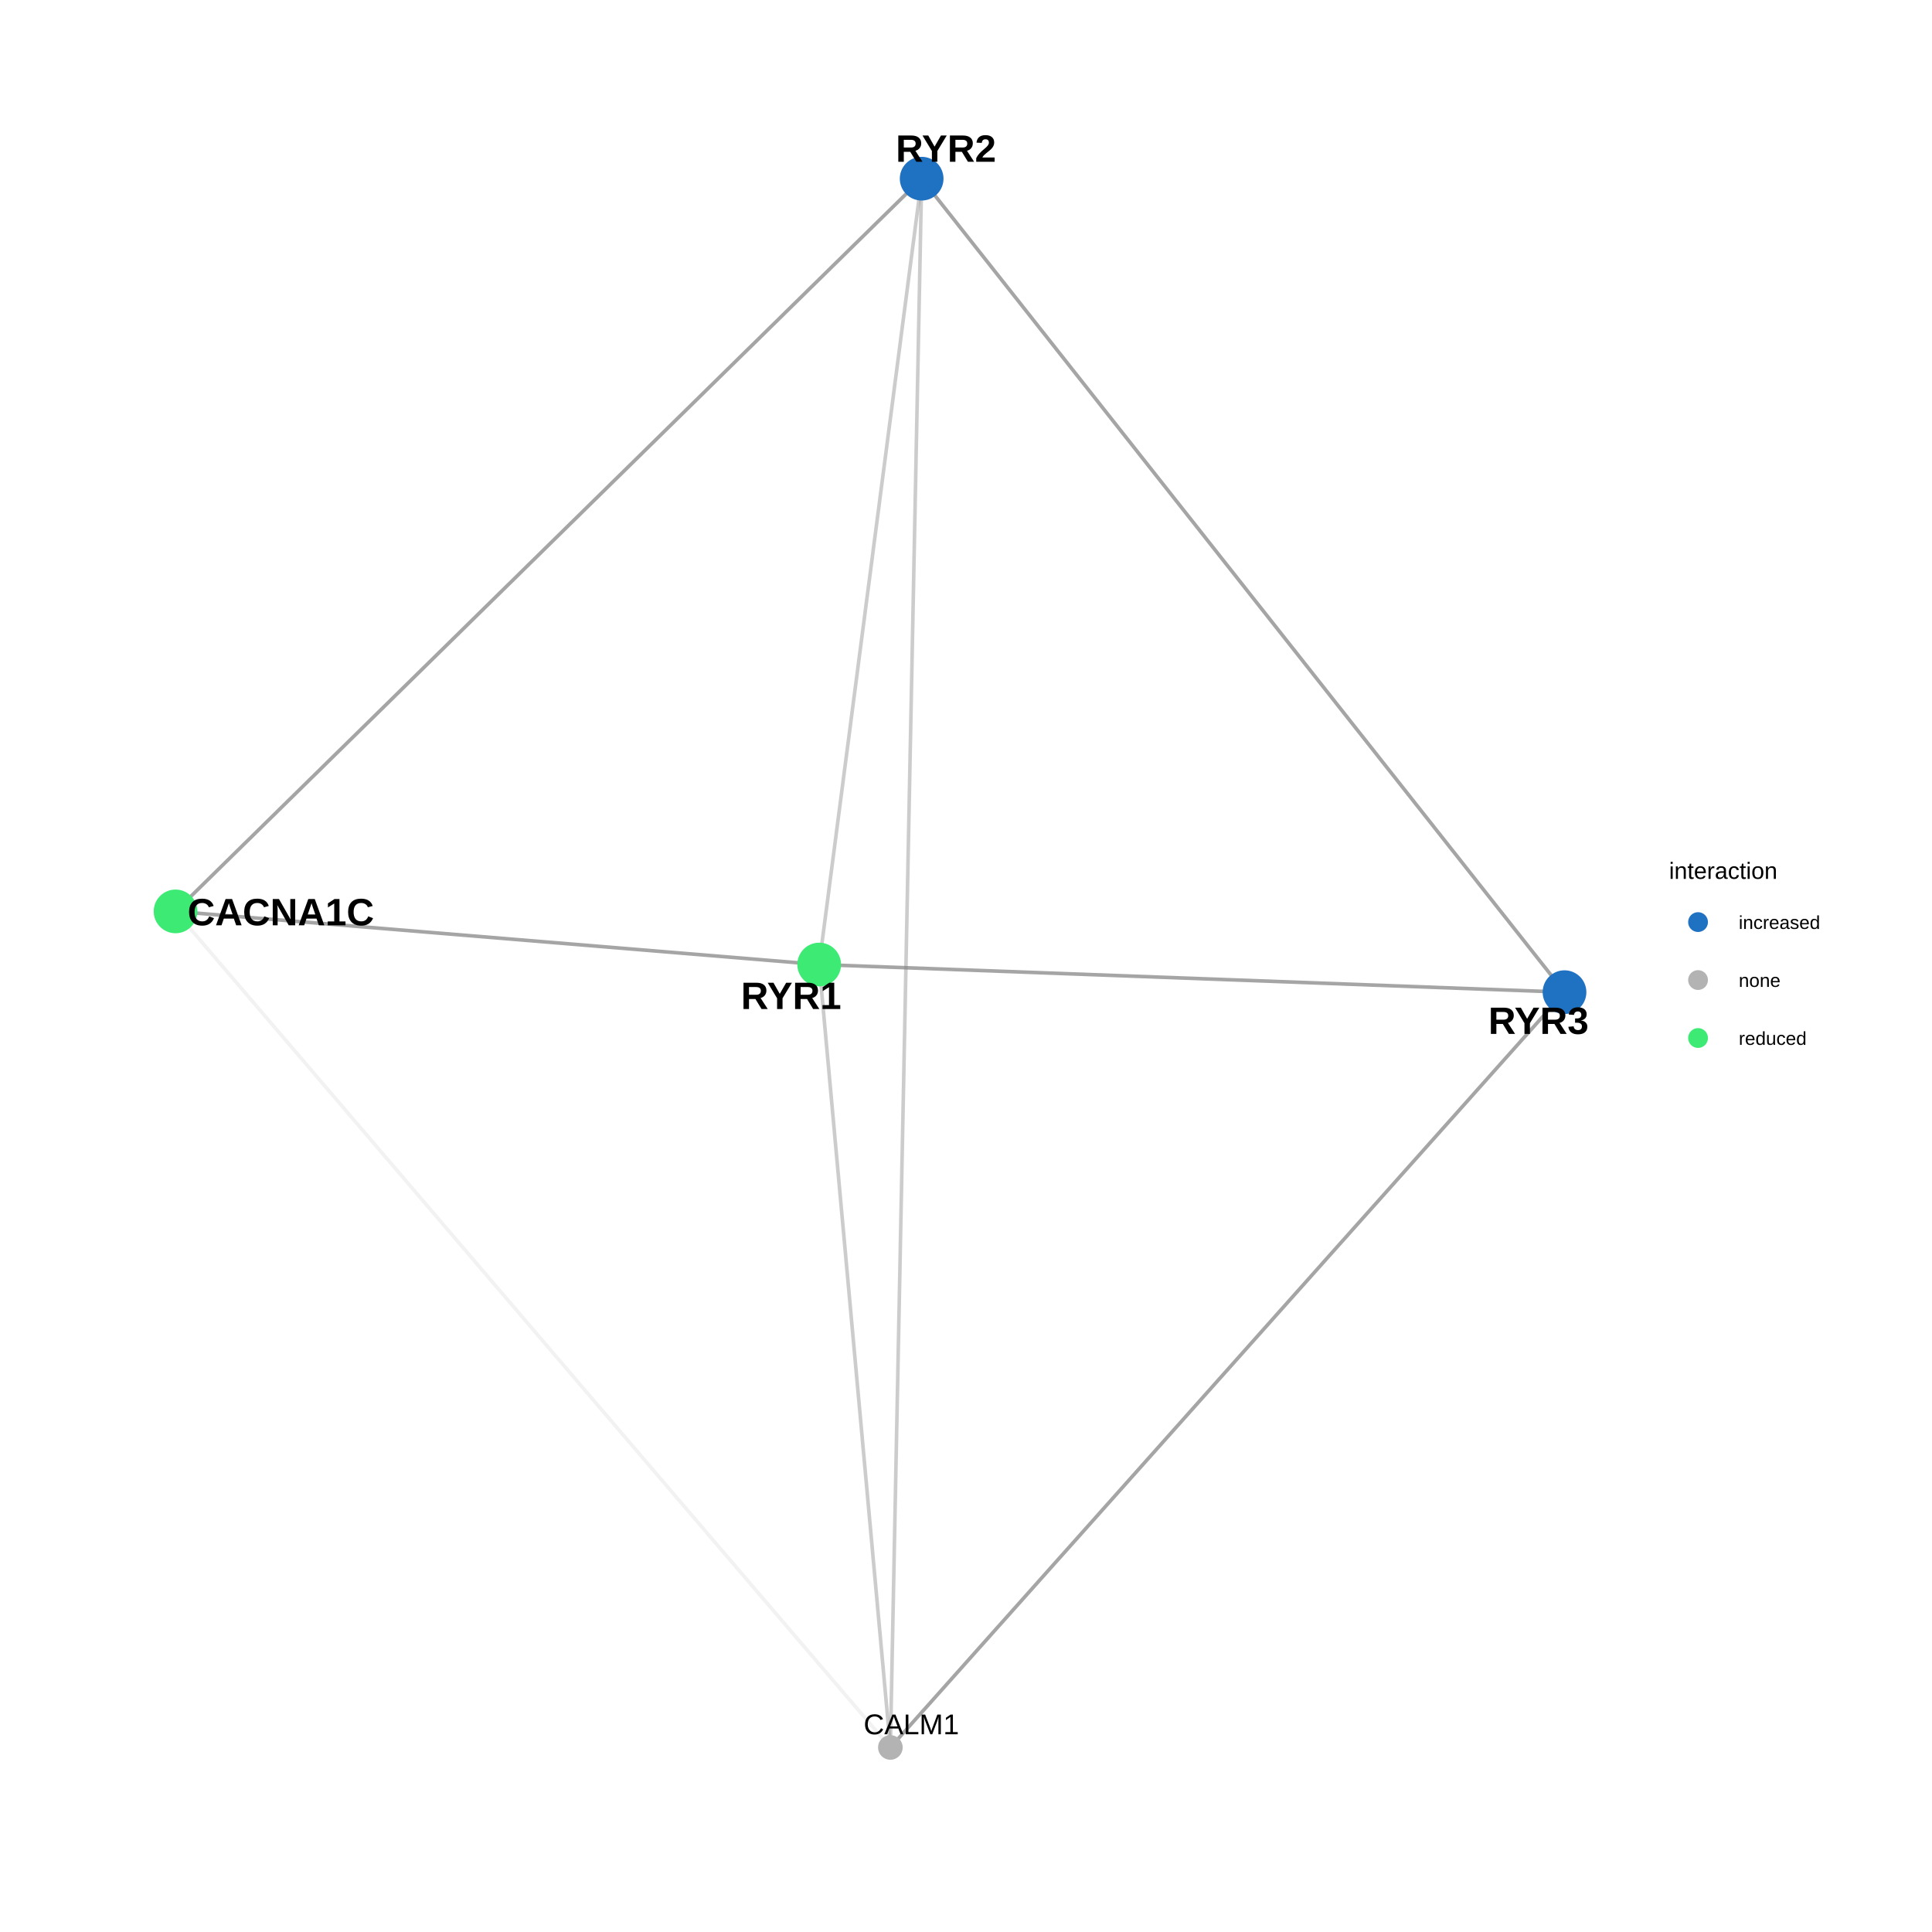
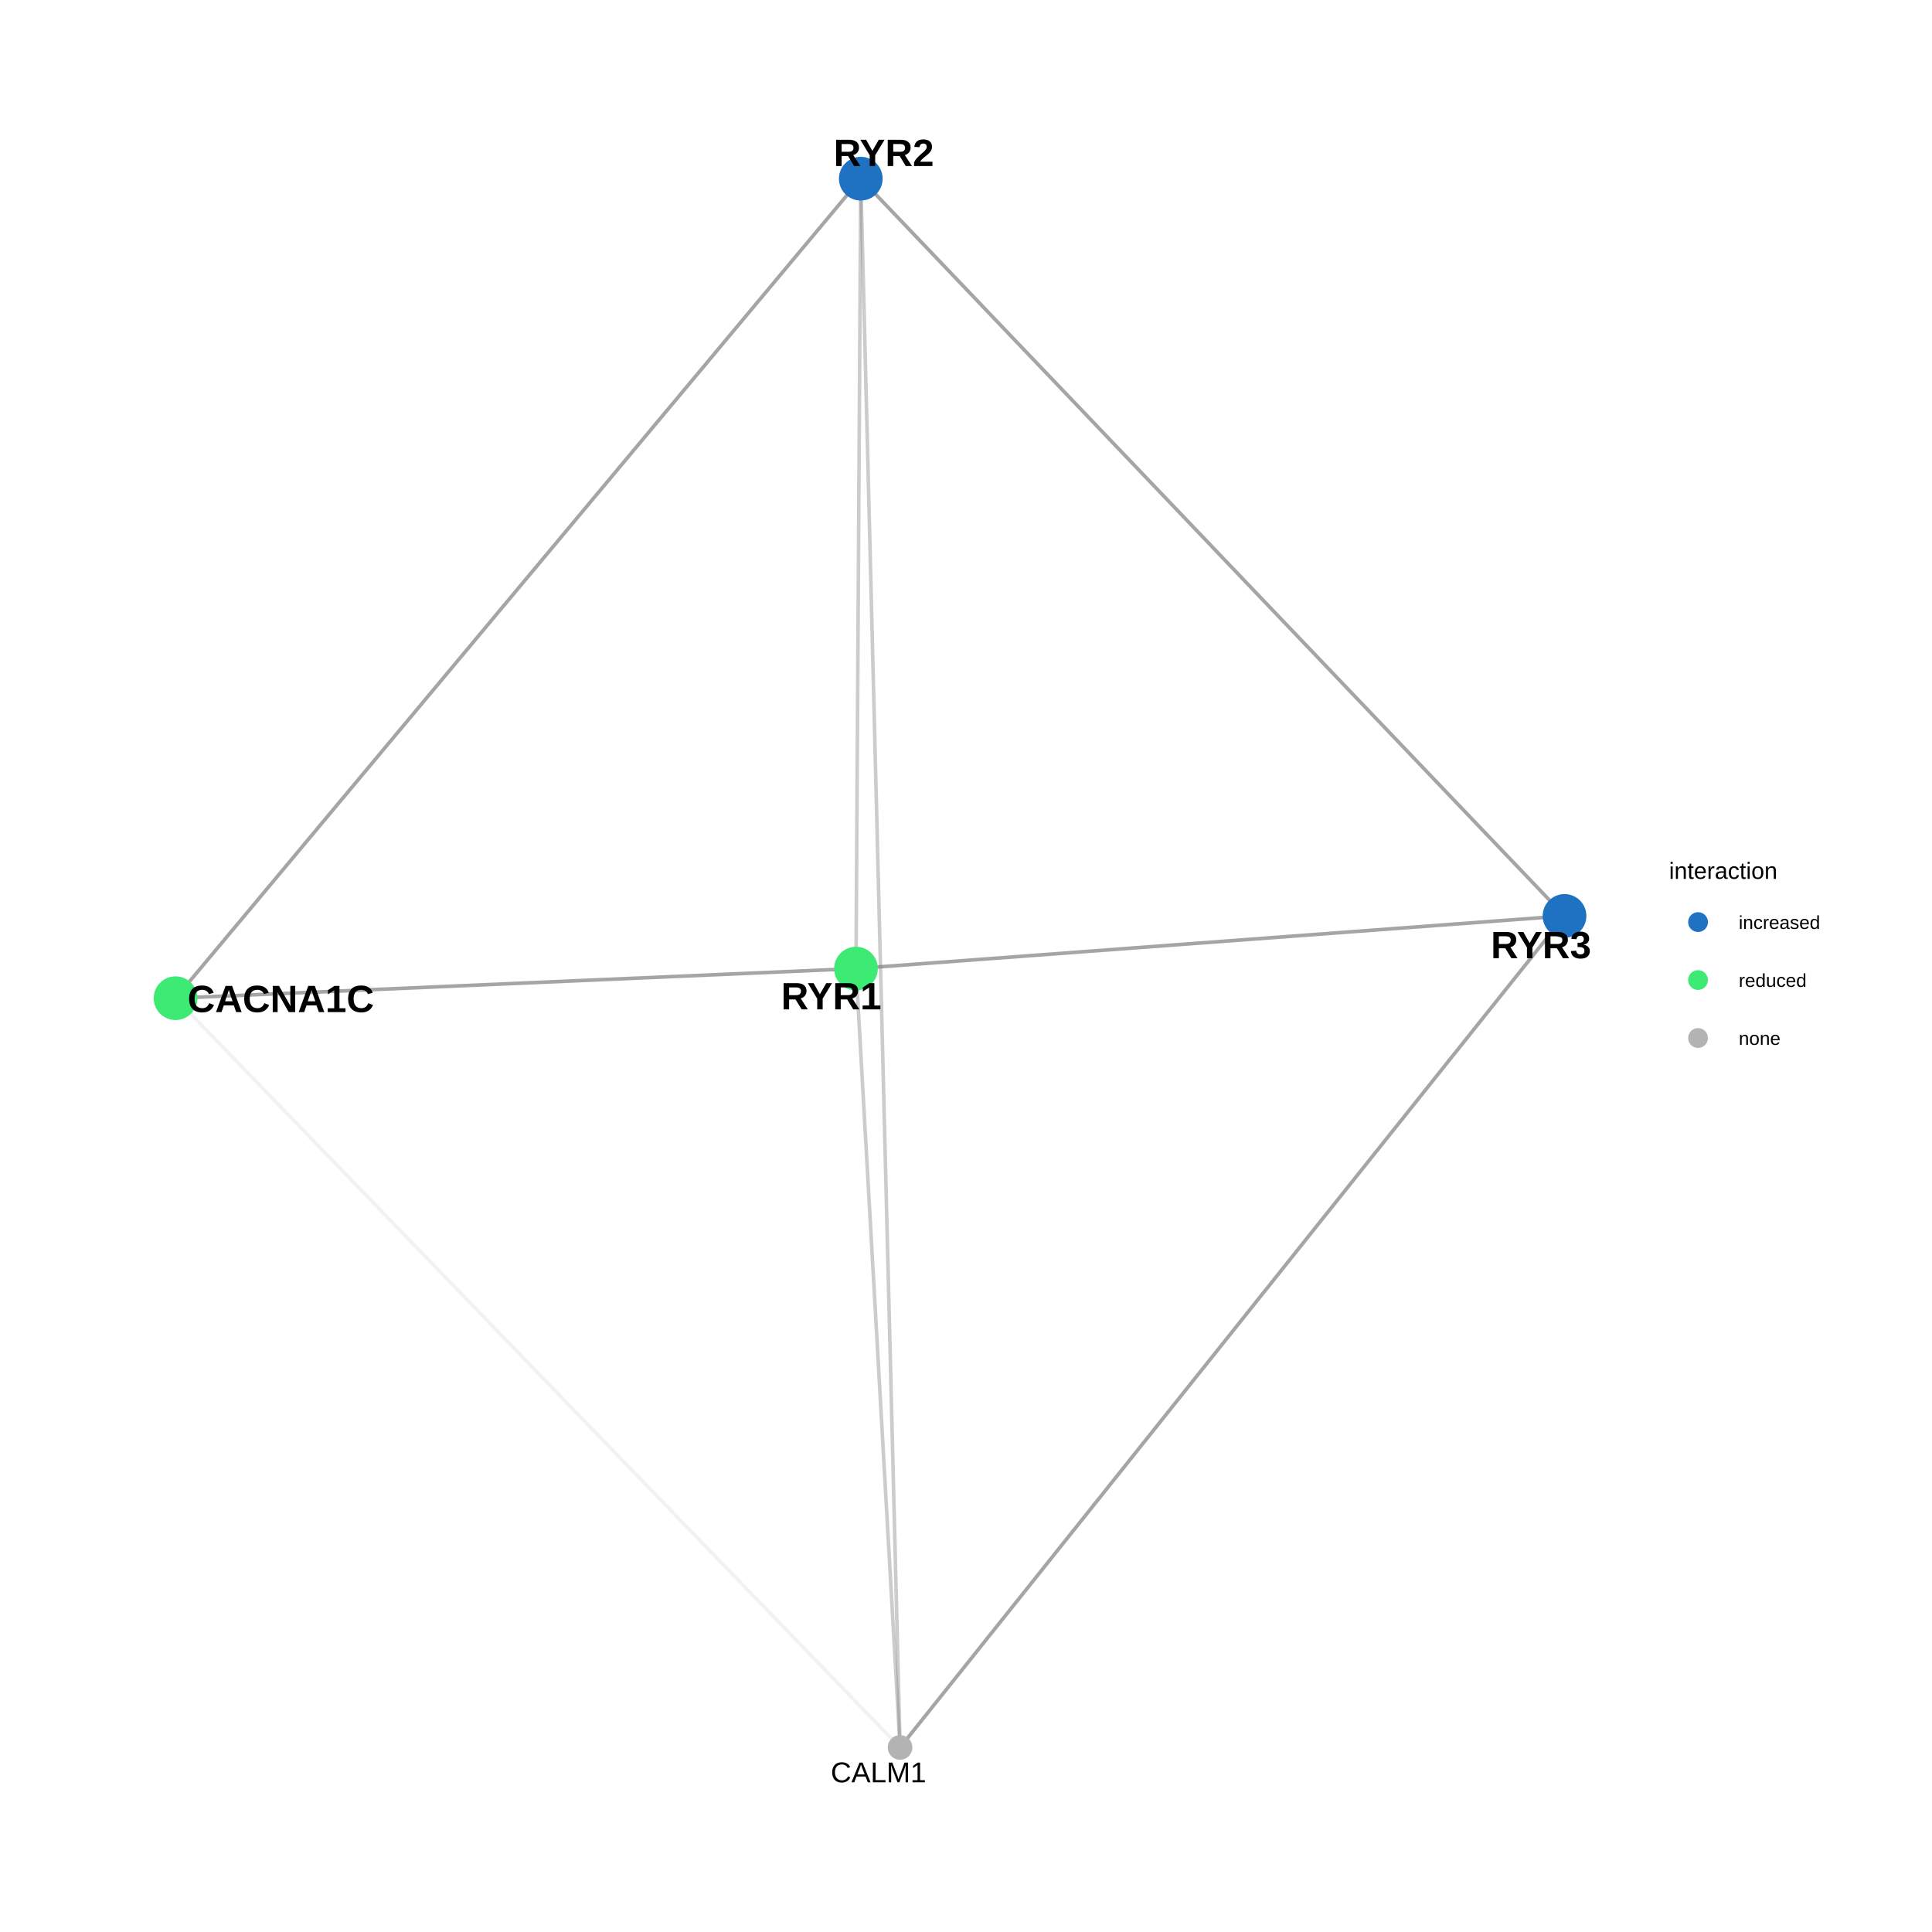
<svg xmlns="http://www.w3.org/2000/svg" viewBox="0 0 576.00 576.00">
  <defs>
    <style type="text/css">
    line, polyline, polygon, path, rect, circle {
      fill: none;
      stroke: #000000;
      stroke-linecap: round;
      stroke-linejoin: round;
      stroke-miterlimit: 10.00;
    }
  </style>
  </defs>
  <rect width="100%" height="100%" style="stroke: none; fill: #FFFFFF;" />
  <rect x="0.00" y="0.00" width="576.00" height="576.00" style="stroke-width: 0.68; stroke: none; fill: #FFFFFF;" />
  <defs>
    <clipPath id="cpMzEuNjN8NDg3LjE1fDU0NC4zN3wyOS44OQ==">
      <rect x="31.63" y="29.89" width="455.52" height="514.48" />
    </clipPath>
  </defs>
-   <polyline points="52.34,271.72 54.49,274.24 56.64,276.76 58.79,279.28 60.95,281.79 63.10,284.31 65.25,286.83 67.41,289.35 69.56,291.86 71.71,294.38 73.86,296.90 76.02,299.42 78.17,301.94 80.32,304.45 82.47,306.97 84.63,309.49 86.78,312.01 88.93,314.52 91.08,317.04 93.24,319.56 95.39,322.08 97.54,324.60 99.69,327.11 101.85,329.63 104.00,332.15 106.15,334.67 108.31,337.18 110.46,339.70 112.61,342.22 114.76,344.74 116.92,347.26 119.07,349.77 121.22,352.29 123.37,354.81 125.53,357.33 127.68,359.84 129.83,362.36 131.98,364.88 134.14,367.40 136.29,369.92 138.44,372.43 140.60,374.95 142.75,377.47 144.90,379.99 147.05,382.51 149.21,385.02 151.36,387.54 153.51,390.06 155.66,392.58 157.82,395.09 159.97,397.61 162.12,400.13 164.27,402.65 166.43,405.17 168.58,407.68 170.73,410.20 172.88,412.72 175.04,415.24 177.19,417.75 179.34,420.27 181.50,422.79 183.65,425.31 185.80,427.83 187.95,430.34 190.11,432.86 192.26,435.38 194.41,437.90 196.56,440.41 198.72,442.93 200.87,445.45 203.02,447.97 205.17,450.49 207.33,453.00 209.48,455.52 211.63,458.04 213.79,460.56 215.94,463.07 218.09,465.59 220.24,468.11 222.40,470.63 224.55,473.15 226.70,475.66 228.85,478.18 231.01,480.70 233.16,483.22 235.31,485.73 237.46,488.25 239.62,490.77 241.77,493.29 243.92,495.81 246.07,498.32 248.23,500.84 250.38,503.36 252.53,505.88 254.69,508.39 256.84,510.91 258.99,513.43 261.14,515.95 263.30,518.47 265.45,520.98 " style="stroke-width: 1.07; stroke: #7F7F7F; stroke-opacity: 0.10; stroke-linecap: butt;" clip-path="url(#cpMzEuNjN8NDg3LjE1fDU0NC4zN3wyOS44OQ==)" />
-   <polyline points="52.34,271.72 54.28,271.88 56.21,272.04 58.15,272.20 60.09,272.36 62.03,272.52 63.97,272.68 65.90,272.84 67.84,273.00 69.78,273.16 71.72,273.32 73.66,273.48 75.60,273.64 77.53,273.80 79.47,273.96 81.41,274.12 83.35,274.28 85.29,274.44 87.23,274.60 89.16,274.76 91.10,274.92 93.04,275.08 94.98,275.24 96.92,275.40 98.86,275.56 100.79,275.72 102.73,275.88 104.67,276.04 106.61,276.20 108.55,276.36 110.49,276.52 112.42,276.68 114.36,276.84 116.30,277.00 118.24,277.16 120.18,277.32 122.12,277.48 124.05,277.64 125.99,277.80 127.93,277.96 129.87,278.12 131.81,278.28 133.75,278.44 135.68,278.60 137.62,278.76 139.56,278.92 141.50,279.08 143.44,279.24 145.38,279.40 147.31,279.56 149.25,279.72 151.19,279.88 153.13,280.04 155.07,280.20 157.01,280.36 158.94,280.52 160.88,280.68 162.82,280.84 164.76,281.00 166.70,281.16 168.64,281.32 170.57,281.48 172.51,281.64 174.45,281.80 176.39,281.96 178.33,282.12 180.26,282.28 182.20,282.44 184.14,282.60 186.08,282.76 188.02,282.92 189.96,283.08 191.89,283.24 193.83,283.40 195.77,283.56 197.71,283.72 199.65,283.88 201.59,284.04 203.52,284.20 205.46,284.36 207.40,284.52 209.34,284.68 211.28,284.84 213.22,285.00 215.15,285.16 217.09,285.32 219.03,285.48 220.97,285.64 222.91,285.80 224.85,285.96 226.78,286.12 228.72,286.28 230.66,286.44 232.60,286.60 234.54,286.76 236.48,286.92 238.41,287.08 240.35,287.24 242.29,287.40 244.23,287.56 " style="stroke-width: 1.07; stroke: #7F7F7F; stroke-opacity: 0.70; stroke-linecap: butt;" clip-path="url(#cpMzEuNjN8NDg3LjE1fDU0NC4zN3wyOS44OQ==)" />
-   <polyline points="52.34,271.72 54.58,269.52 56.83,267.31 59.08,265.10 61.32,262.90 63.57,260.69 65.82,258.48 68.06,256.28 70.31,254.07 72.56,251.86 74.81,249.66 77.05,247.45 79.30,245.24 81.55,243.04 83.79,240.83 86.04,238.62 88.29,236.42 90.53,234.21 92.78,232.00 95.03,229.80 97.27,227.59 99.52,225.38 101.77,223.18 104.01,220.97 106.26,218.77 108.51,216.56 110.76,214.35 113.00,212.15 115.25,209.94 117.50,207.73 119.74,205.53 121.99,203.32 124.24,201.11 126.48,198.91 128.73,196.70 130.98,194.49 133.22,192.29 135.47,190.08 137.72,187.87 139.96,185.67 142.21,183.46 144.46,181.25 146.70,179.05 148.95,176.84 151.20,174.63 153.45,172.43 155.69,170.22 157.94,168.01 160.19,165.81 162.43,163.60 164.68,161.39 166.93,159.19 169.17,156.98 171.42,154.78 173.67,152.57 175.91,150.36 178.16,148.16 180.41,145.95 182.65,143.74 184.90,141.54 187.15,139.33 189.40,137.12 191.64,134.92 193.89,132.71 196.14,130.50 198.38,128.30 200.63,126.09 202.88,123.88 205.12,121.68 207.37,119.47 209.62,117.26 211.86,115.06 214.11,112.85 216.36,110.64 218.60,108.44 220.85,106.23 223.10,104.02 225.35,101.82 227.59,99.61 229.84,97.40 232.09,95.20 234.33,92.99 236.58,90.78 238.83,88.58 241.07,86.37 243.32,84.17 245.57,81.96 247.81,79.75 250.06,77.55 252.31,75.34 254.55,73.13 256.80,70.93 259.05,68.72 261.29,66.51 263.54,64.31 265.79,62.10 268.04,59.89 270.28,57.69 272.53,55.48 274.78,53.27 " style="stroke-width: 1.07; stroke: #7F7F7F; stroke-opacity: 0.70; stroke-linecap: butt;" clip-path="url(#cpMzEuNjN8NDg3LjE1fDU0NC4zN3wyOS44OQ==)" />
-   <polyline points="265.45,520.98 265.23,518.63 265.02,516.27 264.81,513.91 264.59,511.55 264.38,509.19 264.16,506.84 263.95,504.48 263.73,502.12 263.52,499.76 263.31,497.40 263.09,495.05 262.88,492.69 262.66,490.33 262.45,487.97 262.23,485.62 262.02,483.26 261.80,480.90 261.59,478.54 261.38,476.18 261.16,473.83 260.95,471.47 260.73,469.11 260.52,466.75 260.30,464.40 260.09,462.04 259.88,459.68 259.66,457.32 259.45,454.96 259.23,452.61 259.02,450.25 258.80,447.89 258.59,445.53 258.38,443.17 258.16,440.82 257.95,438.46 257.73,436.10 257.52,433.74 257.30,431.39 257.09,429.03 256.88,426.67 256.66,424.31 256.45,421.95 256.23,419.60 256.02,417.24 255.80,414.88 255.59,412.52 255.37,410.16 255.16,407.81 254.95,405.45 254.73,403.09 254.52,400.73 254.30,398.38 254.09,396.02 253.87,393.66 253.66,391.30 253.45,388.94 253.23,386.59 253.02,384.23 252.80,381.87 252.59,379.51 252.37,377.16 252.16,374.80 251.95,372.44 251.73,370.08 251.52,367.72 251.30,365.37 251.09,363.01 250.87,360.65 250.66,358.29 250.44,355.93 250.23,353.58 250.02,351.22 249.80,348.86 249.59,346.50 249.37,344.15 249.16,341.79 248.94,339.43 248.73,337.07 248.52,334.71 248.30,332.36 248.09,330.00 247.87,327.64 247.66,325.28 247.44,322.92 247.23,320.57 247.02,318.21 246.80,315.85 246.59,313.49 246.37,311.14 246.16,308.78 245.94,306.42 245.73,304.06 245.52,301.70 245.30,299.35 245.09,296.99 244.87,294.63 244.66,292.27 244.44,289.92 244.23,287.56 " style="stroke-width: 1.07; stroke: #7F7F7F; stroke-opacity: 0.40; stroke-linecap: butt;" clip-path="url(#cpMzEuNjN8NDg3LjE1fDU0NC4zN3wyOS44OQ==)" />
-   <polyline points="265.45,520.98 265.54,516.26 265.64,511.53 265.73,506.81 265.83,502.09 265.92,497.36 266.01,492.64 266.11,487.91 266.20,483.19 266.30,478.46 266.39,473.74 266.49,469.02 266.58,464.29 266.67,459.57 266.77,454.84 266.86,450.12 266.96,445.39 267.05,440.67 267.14,435.94 267.24,431.22 267.33,426.50 267.43,421.77 267.52,417.05 267.62,412.32 267.71,407.60 267.80,402.87 267.90,398.15 267.99,393.43 268.09,388.70 268.18,383.98 268.28,379.25 268.37,374.53 268.46,369.80 268.56,365.08 268.65,360.36 268.75,355.63 268.84,350.91 268.93,346.18 269.03,341.46 269.12,336.73 269.22,332.01 269.31,327.29 269.41,322.56 269.50,317.84 269.59,313.11 269.69,308.39 269.78,303.66 269.88,298.94 269.97,294.21 270.07,289.49 270.16,284.77 270.25,280.04 270.35,275.32 270.44,270.59 270.54,265.87 270.63,261.14 270.72,256.42 270.82,251.70 270.91,246.97 271.01,242.25 271.10,237.52 271.20,232.80 271.29,228.07 271.38,223.35 271.48,218.63 271.57,213.90 271.67,209.18 271.76,204.45 271.86,199.73 271.95,195.00 272.04,190.28 272.14,185.55 272.23,180.83 272.33,176.11 272.42,171.38 272.51,166.66 272.61,161.93 272.70,157.21 272.80,152.48 272.89,147.76 272.99,143.04 273.08,138.31 273.17,133.59 273.27,128.86 273.36,124.14 273.46,119.41 273.55,114.69 273.65,109.97 273.74,105.24 273.83,100.52 273.93,95.79 274.02,91.07 274.12,86.34 274.21,81.62 274.31,76.90 274.40,72.17 274.49,67.45 274.59,62.72 274.68,58.00 274.78,53.27 " style="stroke-width: 1.07; stroke: #7F7F7F; stroke-opacity: 0.40; stroke-linecap: butt;" clip-path="url(#cpMzEuNjN8NDg3LjE1fDU0NC4zN3wyOS44OQ==)" />
-   <polyline points="265.45,520.98 267.48,518.71 269.51,516.43 271.54,514.16 273.57,511.88 275.60,509.61 277.63,507.34 279.66,505.06 281.69,502.79 283.72,500.51 285.75,498.24 287.78,495.96 289.81,493.69 291.84,491.41 293.87,489.14 295.90,486.86 297.93,484.59 299.96,482.32 301.99,480.04 304.02,477.77 306.05,475.49 308.08,473.22 310.11,470.94 312.14,468.67 314.17,466.39 316.20,464.12 318.24,461.84 320.27,459.57 322.30,457.30 324.33,455.02 326.36,452.75 328.39,450.47 330.42,448.20 332.45,445.92 334.48,443.65 336.51,441.37 338.54,439.10 340.57,436.82 342.60,434.55 344.63,432.28 346.66,430.00 348.69,427.73 350.72,425.45 352.75,423.18 354.78,420.90 356.81,418.63 358.84,416.35 360.87,414.08 362.90,411.80 364.93,409.53 366.96,407.26 368.99,404.98 371.02,402.71 373.05,400.43 375.08,398.16 377.11,395.88 379.14,393.61 381.17,391.33 383.20,389.06 385.23,386.78 387.26,384.51 389.29,382.24 391.32,379.96 393.35,377.69 395.38,375.41 397.41,373.14 399.44,370.86 401.48,368.59 403.51,366.31 405.54,364.04 407.57,361.76 409.60,359.49 411.63,357.22 413.66,354.94 415.69,352.67 417.72,350.39 419.75,348.12 421.78,345.84 423.81,343.57 425.84,341.29 427.87,339.02 429.90,336.74 431.93,334.47 433.96,332.20 435.99,329.92 438.02,327.65 440.05,325.37 442.08,323.10 444.11,320.82 446.14,318.55 448.17,316.27 450.20,314.00 452.23,311.72 454.26,309.45 456.29,307.18 458.32,304.90 460.35,302.63 462.38,300.35 464.41,298.08 466.44,295.80 " style="stroke-width: 1.07; stroke: #7F7F7F; stroke-opacity: 0.70; stroke-linecap: butt;" clip-path="url(#cpMzEuNjN8NDg3LjE1fDU0NC4zN3wyOS44OQ==)" />
-   <polyline points="244.23,287.56 244.54,285.19 244.85,282.82 245.15,280.46 245.46,278.09 245.77,275.72 246.08,273.36 246.39,270.99 246.70,268.63 247.01,266.26 247.31,263.89 247.62,261.53 247.93,259.16 248.24,256.79 248.55,254.43 248.86,252.06 249.17,249.69 249.47,247.33 249.78,244.96 250.09,242.59 250.40,240.23 250.71,237.86 251.02,235.49 251.33,233.13 251.63,230.76 251.94,228.39 252.25,226.03 252.56,223.66 252.87,221.30 253.18,218.93 253.49,216.56 253.79,214.20 254.10,211.83 254.41,209.46 254.72,207.10 255.03,204.73 255.34,202.36 255.65,200.00 255.95,197.63 256.26,195.26 256.57,192.90 256.88,190.53 257.19,188.16 257.50,185.80 257.81,183.43 258.11,181.06 258.42,178.70 258.73,176.33 259.04,173.97 259.35,171.60 259.66,169.23 259.97,166.87 260.27,164.50 260.58,162.13 260.89,159.77 261.20,157.40 261.51,155.03 261.82,152.67 262.13,150.30 262.43,147.93 262.74,145.57 263.05,143.20 263.36,140.83 263.67,138.47 263.98,136.10 264.29,133.73 264.59,131.37 264.90,129.00 265.21,126.64 265.52,124.27 265.83,121.90 266.14,119.54 266.45,117.17 266.75,114.80 267.06,112.44 267.37,110.07 267.68,107.70 267.99,105.34 268.30,102.97 268.60,100.60 268.91,98.24 269.22,95.87 269.53,93.50 269.84,91.14 270.15,88.77 270.46,86.40 270.76,84.04 271.07,81.67 271.38,79.30 271.69,76.94 272.00,74.57 272.31,72.21 272.62,69.84 272.92,67.47 273.23,65.11 273.54,62.74 273.85,60.37 274.16,58.01 274.47,55.64 274.78,53.27 " style="stroke-width: 1.07; stroke: #7F7F7F; stroke-opacity: 0.40; stroke-linecap: butt;" clip-path="url(#cpMzEuNjN8NDg3LjE1fDU0NC4zN3wyOS44OQ==)" />
-   <polyline points="244.23,287.56 246.47,287.64 248.72,287.72 250.96,287.81 253.21,287.89 255.45,287.97 257.70,288.06 259.94,288.14 262.19,288.22 264.43,288.31 266.67,288.39 268.92,288.47 271.16,288.56 273.41,288.64 275.65,288.72 277.90,288.81 280.14,288.89 282.39,288.97 284.63,289.06 286.88,289.14 289.12,289.22 291.37,289.31 293.61,289.39 295.85,289.47 298.10,289.56 300.34,289.64 302.59,289.72 304.83,289.81 307.08,289.89 309.32,289.97 311.57,290.06 313.81,290.14 316.06,290.22 318.30,290.31 320.54,290.39 322.79,290.47 325.03,290.56 327.28,290.64 329.52,290.72 331.77,290.81 334.01,290.89 336.26,290.97 338.50,291.06 340.75,291.14 342.99,291.22 345.24,291.31 347.48,291.39 349.72,291.47 351.97,291.56 354.21,291.64 356.46,291.72 358.70,291.81 360.95,291.89 363.19,291.97 365.44,292.06 367.68,292.14 369.93,292.22 372.17,292.30 374.42,292.39 376.66,292.47 378.90,292.55 381.15,292.64 383.39,292.72 385.64,292.80 387.88,292.89 390.13,292.97 392.37,293.05 394.62,293.14 396.86,293.22 399.11,293.30 401.35,293.39 403.59,293.47 405.84,293.55 408.08,293.64 410.33,293.72 412.57,293.80 414.82,293.89 417.06,293.97 419.31,294.05 421.55,294.14 423.80,294.22 426.04,294.30 428.29,294.39 430.53,294.47 432.77,294.55 435.02,294.64 437.26,294.72 439.51,294.80 441.75,294.89 444.00,294.97 446.24,295.05 448.49,295.14 450.73,295.22 452.98,295.30 455.22,295.39 457.46,295.47 459.71,295.55 461.95,295.64 464.20,295.72 466.44,295.80 " style="stroke-width: 1.07; stroke: #7F7F7F; stroke-opacity: 0.70; stroke-linecap: butt;" clip-path="url(#cpMzEuNjN8NDg3LjE1fDU0NC4zN3wyOS44OQ==)" />
-   <polyline points="274.78,53.27 276.71,55.72 278.65,58.17 280.58,60.62 282.52,63.07 284.46,65.52 286.39,67.97 288.33,70.42 290.26,72.87 292.20,75.32 294.14,77.77 296.07,80.22 298.01,82.67 299.94,85.12 301.88,87.57 303.82,90.02 305.75,92.47 307.69,94.92 309.62,97.37 311.56,99.82 313.50,102.27 315.43,104.72 317.37,107.17 319.30,109.62 321.24,112.07 323.18,114.52 325.11,116.97 327.05,119.42 328.98,121.87 330.92,124.32 332.86,126.77 334.79,129.22 336.73,131.67 338.67,134.12 340.60,136.57 342.54,139.02 344.47,141.47 346.41,143.92 348.35,146.37 350.28,148.82 352.22,151.27 354.15,153.71 356.09,156.16 358.03,158.61 359.96,161.06 361.90,163.51 363.83,165.96 365.77,168.41 367.71,170.86 369.64,173.31 371.58,175.76 373.51,178.21 375.45,180.66 377.39,183.11 379.32,185.56 381.26,188.01 383.19,190.46 385.13,192.91 387.07,195.36 389.00,197.81 390.94,200.26 392.87,202.71 394.81,205.16 396.75,207.61 398.68,210.06 400.62,212.51 402.55,214.96 404.49,217.41 406.43,219.86 408.36,222.31 410.30,224.76 412.23,227.21 414.17,229.66 416.11,232.11 418.04,234.56 419.98,237.01 421.91,239.46 423.85,241.91 425.79,244.36 427.72,246.81 429.66,249.26 431.59,251.71 433.53,254.16 435.47,256.61 437.40,259.06 439.34,261.51 441.27,263.96 443.21,266.41 445.15,268.86 447.08,271.31 449.02,273.75 450.95,276.20 452.89,278.65 454.83,281.10 456.76,283.55 458.70,286.00 460.64,288.45 462.57,290.90 464.51,293.35 466.44,295.80 " style="stroke-width: 1.07; stroke: #7F7F7F; stroke-opacity: 0.70; stroke-linecap: butt;" clip-path="url(#cpMzEuNjN8NDg3LjE1fDU0NC4zN3wyOS44OQ==)" />
-   <circle cx="52.34" cy="271.72" r="4.62pt" style="stroke-width: 0.71; stroke: #3DEB74; fill: #3DEB74;" clip-path="url(#cpMzEuNjN8NDg3LjE1fDU0NC4zN3wyOS44OQ==)" />
-   <circle cx="265.45" cy="520.98" r="2.49pt" style="stroke-width: 0.71; stroke: #B3B3B3; fill: #B3B3B3;" clip-path="url(#cpMzEuNjN8NDg3LjE1fDU0NC4zN3wyOS44OQ==)" />
-   <circle cx="244.23" cy="287.56" r="4.62pt" style="stroke-width: 0.71; stroke: #3DEB74; fill: #3DEB74;" clip-path="url(#cpMzEuNjN8NDg3LjE1fDU0NC4zN3wyOS44OQ==)" />
-   <circle cx="274.78" cy="53.27" r="4.62pt" style="stroke-width: 0.71; stroke: #1F71C2; fill: #1F71C2;" clip-path="url(#cpMzEuNjN8NDg3LjE1fDU0NC4zN3wyOS44OQ==)" />
-   <circle cx="466.44" cy="295.80" r="4.62pt" style="stroke-width: 0.71; stroke: #1F71C2; fill: #1F71C2;" clip-path="url(#cpMzEuNjN8NDg3LjE1fDU0NC4zN3wyOS44OQ==)" />
+   <polyline points="52.34,297.60 54.52,299.85 56.70,302.11 58.88,304.37 61.06,306.62 63.25,308.88 65.43,311.14 67.61,313.39 69.79,315.65 71.97,317.90 74.15,320.16 76.34,322.42 78.52,324.67 80.70,326.93 82.88,329.19 85.06,331.44 87.25,333.70 89.43,335.96 91.61,338.21 93.79,340.47 95.97,342.73 98.15,344.98 100.34,347.24 102.52,349.49 104.70,351.75 106.88,354.01 109.06,356.26 111.25,358.52 113.43,360.78 115.61,363.03 117.79,365.29 119.97,367.55 122.15,369.80 124.34,372.06 126.52,374.32 128.70,376.57 130.88,378.83 133.06,381.08 135.25,383.34 137.43,385.60 139.61,387.85 141.79,390.11 143.97,392.37 146.15,394.62 148.34,396.88 150.52,399.14 152.70,401.39 154.88,403.65 157.06,405.91 159.25,408.16 161.43,410.42 163.61,412.67 165.79,414.93 167.97,417.19 170.15,419.44 172.34,421.70 174.52,423.96 176.70,426.21 178.88,428.47 181.06,430.73 183.25,432.98 185.43,435.24 187.61,437.50 189.79,439.75 191.97,442.01 194.15,444.26 196.34,446.52 198.52,448.78 200.70,451.03 202.88,453.29 205.06,455.55 207.25,457.80 209.43,460.06 211.61,462.32 213.79,464.57 215.97,466.83 218.15,469.09 220.34,471.34 222.52,473.60 224.70,475.85 226.88,478.11 229.06,480.37 231.25,482.62 233.43,484.88 235.61,487.14 237.79,489.39 239.97,491.65 242.15,493.91 244.34,496.16 246.52,498.42 248.70,500.68 250.88,502.93 253.06,505.19 255.24,507.44 257.43,509.70 259.61,511.96 261.79,514.21 263.97,516.47 266.15,518.73 268.34,520.98 " style="stroke-width: 1.07; stroke: #7F7F7F; stroke-opacity: 0.10; stroke-linecap: butt;" clip-path="url(#cpMzEuNjN8NDg3LjE1fDU0NC4zN3wyOS44OQ==)" />
+   <polyline points="52.34,297.60 54.39,297.51 56.44,297.42 58.48,297.33 60.53,297.24 62.58,297.15 64.63,297.06 66.68,296.97 68.73,296.88 70.78,296.80 72.83,296.71 74.88,296.62 76.93,296.53 78.98,296.44 81.03,296.35 83.07,296.26 85.12,296.17 87.17,296.08 89.22,295.99 91.27,295.90 93.32,295.82 95.37,295.73 97.42,295.64 99.47,295.55 101.52,295.46 103.57,295.37 105.62,295.28 107.66,295.19 109.71,295.10 111.76,295.01 113.81,294.92 115.86,294.84 117.91,294.75 119.96,294.66 122.01,294.57 124.06,294.48 126.11,294.39 128.16,294.30 130.21,294.21 132.25,294.12 134.30,294.03 136.35,293.94 138.40,293.86 140.45,293.77 142.50,293.68 144.55,293.59 146.60,293.50 148.65,293.41 150.70,293.32 152.75,293.23 154.80,293.14 156.84,293.05 158.89,292.97 160.94,292.88 162.99,292.79 165.04,292.70 167.09,292.61 169.14,292.52 171.19,292.43 173.24,292.34 175.29,292.25 177.34,292.16 179.39,292.07 181.43,291.99 183.48,291.90 185.53,291.81 187.58,291.72 189.63,291.63 191.68,291.54 193.73,291.45 195.78,291.36 197.83,291.27 199.88,291.18 201.93,291.09 203.98,291.01 206.02,290.92 208.07,290.83 210.12,290.74 212.17,290.65 214.22,290.56 216.27,290.47 218.32,290.38 220.37,290.29 222.42,290.20 224.47,290.11 226.52,290.03 228.57,289.94 230.61,289.85 232.66,289.76 234.71,289.67 236.76,289.58 238.81,289.49 240.86,289.40 242.91,289.31 244.96,289.22 247.01,289.13 249.06,289.05 251.11,288.96 253.16,288.87 255.20,288.78 " style="stroke-width: 1.07; stroke: #7F7F7F; stroke-opacity: 0.70; stroke-linecap: butt;" clip-path="url(#cpMzEuNjN8NDg3LjE1fDU0NC4zN3wyOS44OQ==)" />
+   <polyline points="52.34,297.60 54.40,295.13 56.46,292.66 58.53,290.19 60.59,287.73 62.65,285.26 64.72,282.79 66.78,280.32 68.84,277.85 70.91,275.39 72.97,272.92 75.04,270.45 77.10,267.98 79.16,265.51 81.23,263.05 83.29,260.58 85.35,258.11 87.42,255.64 89.48,253.17 91.54,250.71 93.61,248.24 95.67,245.77 97.73,243.30 99.80,240.83 101.86,238.37 103.92,235.90 105.99,233.43 108.05,230.96 110.12,228.50 112.18,226.03 114.24,223.56 116.31,221.09 118.37,218.62 120.43,216.16 122.50,213.69 124.56,211.22 126.62,208.75 128.69,206.28 130.75,203.82 132.81,201.35 134.88,198.88 136.94,196.41 139.01,193.94 141.07,191.48 143.13,189.01 145.20,186.54 147.26,184.07 149.32,181.60 151.39,179.14 153.45,176.67 155.51,174.20 157.58,171.73 159.64,169.27 161.70,166.80 163.77,164.33 165.83,161.86 167.89,159.39 169.96,156.93 172.02,154.46 174.09,151.99 176.15,149.52 178.21,147.05 180.28,144.59 182.34,142.12 184.40,139.65 186.47,137.18 188.53,134.71 190.59,132.25 192.66,129.78 194.72,127.31 196.78,124.84 198.85,122.37 200.91,119.91 202.97,117.44 205.04,114.97 207.10,112.50 209.17,110.04 211.23,107.57 213.29,105.10 215.36,102.63 217.42,100.16 219.48,97.70 221.55,95.23 223.61,92.76 225.67,90.29 227.74,87.82 229.80,85.36 231.86,82.89 233.93,80.42 235.99,77.95 238.05,75.48 240.12,73.02 242.18,70.55 244.25,68.08 246.31,65.61 248.37,63.15 250.44,60.68 252.50,58.21 254.56,55.74 256.63,53.27 " style="stroke-width: 1.07; stroke: #7F7F7F; stroke-opacity: 0.70; stroke-linecap: butt;" clip-path="url(#cpMzEuNjN8NDg3LjE1fDU0NC4zN3wyOS44OQ==)" />
+   <polyline points="268.34,520.98 268.20,518.64 268.07,516.29 267.94,513.95 267.81,511.60 267.67,509.26 267.54,506.91 267.41,504.56 267.27,502.22 267.14,499.87 267.01,497.53 266.88,495.18 266.74,492.84 266.61,490.49 266.48,488.15 266.35,485.80 266.21,483.46 266.08,481.11 265.95,478.76 265.82,476.42 265.68,474.07 265.55,471.73 265.42,469.38 265.29,467.04 265.15,464.69 265.02,462.35 264.89,460.00 264.75,457.65 264.62,455.31 264.49,452.96 264.36,450.62 264.22,448.27 264.09,445.93 263.96,443.58 263.83,441.24 263.69,438.89 263.56,436.55 263.43,434.20 263.30,431.85 263.16,429.51 263.03,427.16 262.90,424.82 262.76,422.47 262.63,420.13 262.50,417.78 262.37,415.44 262.23,413.09 262.10,410.74 261.97,408.40 261.84,406.05 261.70,403.71 261.57,401.36 261.44,399.02 261.31,396.67 261.17,394.33 261.04,391.98 260.91,389.64 260.78,387.29 260.64,384.94 260.51,382.60 260.38,380.25 260.24,377.91 260.11,375.56 259.98,373.22 259.85,370.87 259.71,368.53 259.58,366.18 259.45,363.83 259.32,361.49 259.18,359.14 259.05,356.80 258.92,354.45 258.79,352.11 258.65,349.76 258.52,347.42 258.39,345.07 258.26,342.73 258.12,340.38 257.99,338.03 257.86,335.69 257.72,333.34 257.59,331.00 257.46,328.65 257.33,326.31 257.19,323.96 257.06,321.62 256.93,319.27 256.80,316.92 256.66,314.58 256.53,312.23 256.40,309.89 256.27,307.54 256.13,305.20 256.00,302.85 255.87,300.51 255.74,298.16 255.60,295.82 255.47,293.47 255.34,291.12 255.20,288.78 " style="stroke-width: 1.07; stroke: #7F7F7F; stroke-opacity: 0.40; stroke-linecap: butt;" clip-path="url(#cpMzEuNjN8NDg3LjE1fDU0NC4zN3wyOS44OQ==)" />
+   <polyline points="268.34,520.98 268.22,516.26 268.10,511.53 267.98,506.81 267.86,502.09 267.74,497.36 267.63,492.64 267.51,487.91 267.39,483.19 267.27,478.46 267.15,473.74 267.03,469.02 266.92,464.29 266.80,459.57 266.68,454.84 266.56,450.12 266.44,445.39 266.33,440.67 266.21,435.94 266.09,431.22 265.97,426.50 265.85,421.77 265.73,417.05 265.62,412.32 265.50,407.60 265.38,402.87 265.26,398.15 265.14,393.43 265.02,388.70 264.91,383.98 264.79,379.25 264.67,374.53 264.55,369.80 264.43,365.08 264.31,360.36 264.20,355.63 264.08,350.91 263.96,346.18 263.84,341.46 263.72,336.73 263.60,332.01 263.49,327.29 263.37,322.56 263.25,317.84 263.13,313.11 263.01,308.39 262.90,303.66 262.78,298.94 262.66,294.21 262.54,289.49 262.42,284.77 262.30,280.04 262.19,275.32 262.07,270.59 261.95,265.87 261.83,261.14 261.71,256.42 261.59,251.70 261.48,246.97 261.36,242.25 261.24,237.52 261.12,232.80 261.00,228.07 260.88,223.35 260.77,218.63 260.65,213.90 260.53,209.18 260.41,204.45 260.29,199.73 260.17,195.00 260.06,190.28 259.94,185.55 259.82,180.83 259.70,176.11 259.58,171.38 259.46,166.66 259.35,161.93 259.23,157.21 259.11,152.48 258.99,147.76 258.87,143.04 258.76,138.31 258.64,133.59 258.52,128.86 258.40,124.14 258.28,119.41 258.16,114.69 258.05,109.97 257.93,105.24 257.81,100.52 257.69,95.79 257.57,91.07 257.45,86.34 257.34,81.62 257.22,76.90 257.10,72.17 256.98,67.45 256.86,62.72 256.74,58.00 256.63,53.27 " style="stroke-width: 1.07; stroke: #7F7F7F; stroke-opacity: 0.40; stroke-linecap: butt;" clip-path="url(#cpMzEuNjN8NDg3LjE1fDU0NC4zN3wyOS44OQ==)" />
+   <polyline points="268.34,520.98 270.34,518.48 272.34,515.97 274.34,513.47 276.34,510.97 278.34,508.46 280.34,505.96 282.34,503.45 284.34,500.95 286.35,498.45 288.35,495.94 290.35,493.44 292.35,490.93 294.35,488.43 296.35,485.93 298.35,483.42 300.35,480.92 302.35,478.41 304.36,475.91 306.36,473.40 308.36,470.90 310.36,468.40 312.36,465.89 314.36,463.39 316.36,460.88 318.36,458.38 320.36,455.88 322.37,453.37 324.37,450.87 326.37,448.36 328.37,445.86 330.37,443.36 332.37,440.85 334.37,438.35 336.37,435.84 338.37,433.34 340.37,430.83 342.38,428.33 344.38,425.83 346.38,423.32 348.38,420.82 350.38,418.31 352.38,415.81 354.38,413.31 356.38,410.80 358.38,408.30 360.39,405.79 362.39,403.29 364.39,400.79 366.39,398.28 368.39,395.78 370.39,393.27 372.39,390.77 374.39,388.26 376.39,385.76 378.40,383.26 380.40,380.75 382.40,378.25 384.40,375.74 386.40,373.24 388.40,370.74 390.40,368.23 392.40,365.73 394.40,363.22 396.41,360.72 398.41,358.21 400.41,355.71 402.41,353.21 404.41,350.70 406.41,348.20 408.41,345.69 410.41,343.19 412.41,340.69 414.41,338.18 416.42,335.68 418.42,333.17 420.42,330.67 422.42,328.17 424.42,325.66 426.42,323.16 428.42,320.65 430.42,318.15 432.42,315.64 434.43,313.14 436.43,310.64 438.43,308.13 440.43,305.63 442.43,303.12 444.43,300.62 446.43,298.12 448.43,295.61 450.43,293.11 452.44,290.60 454.44,288.10 456.44,285.60 458.44,283.09 460.44,280.59 462.44,278.08 464.44,275.58 466.44,273.07 " style="stroke-width: 1.07; stroke: #7F7F7F; stroke-opacity: 0.70; stroke-linecap: butt;" clip-path="url(#cpMzEuNjN8NDg3LjE1fDU0NC4zN3wyOS44OQ==)" />
+   <polyline points="255.20,288.78 255.22,286.40 255.23,284.02 255.25,281.64 255.26,279.26 255.28,276.88 255.29,274.51 255.31,272.13 255.32,269.75 255.33,267.37 255.35,264.99 255.36,262.61 255.38,260.23 255.39,257.85 255.41,255.47 255.42,253.10 255.43,250.72 255.45,248.34 255.46,245.96 255.48,243.58 255.49,241.20 255.51,238.82 255.52,236.44 255.53,234.07 255.55,231.69 255.56,229.31 255.58,226.93 255.59,224.55 255.61,222.17 255.62,219.79 255.64,217.41 255.65,215.03 255.66,212.66 255.68,210.28 255.69,207.90 255.71,205.52 255.72,203.14 255.74,200.76 255.75,198.38 255.76,196.00 255.78,193.63 255.79,191.25 255.81,188.87 255.82,186.49 255.84,184.11 255.85,181.73 255.87,179.35 255.88,176.97 255.89,174.59 255.91,172.22 255.92,169.84 255.94,167.46 255.95,165.08 255.97,162.70 255.98,160.32 255.99,157.94 256.01,155.56 256.02,153.18 256.04,150.81 256.05,148.43 256.07,146.05 256.08,143.67 256.09,141.29 256.11,138.91 256.12,136.53 256.14,134.15 256.15,131.78 256.17,129.40 256.18,127.02 256.20,124.64 256.21,122.26 256.22,119.88 256.24,117.50 256.25,115.12 256.27,112.74 256.28,110.37 256.30,107.99 256.31,105.61 256.32,103.23 256.34,100.85 256.35,98.47 256.37,96.09 256.38,93.71 256.40,91.33 256.41,88.96 256.43,86.58 256.44,84.20 256.45,81.82 256.47,79.44 256.48,77.06 256.50,74.68 256.51,72.30 256.53,69.93 256.54,67.55 256.55,65.17 256.57,62.79 256.58,60.41 256.60,58.03 256.61,55.65 256.63,53.27 " style="stroke-width: 1.07; stroke: #7F7F7F; stroke-opacity: 0.40; stroke-linecap: butt;" clip-path="url(#cpMzEuNjN8NDg3LjE1fDU0NC4zN3wyOS44OQ==)" />
+   <polyline points="255.20,288.78 257.34,288.62 259.47,288.46 261.61,288.30 263.74,288.14 265.87,287.99 268.01,287.83 270.14,287.67 272.27,287.51 274.41,287.35 276.54,287.19 278.68,287.03 280.81,286.88 282.94,286.72 285.08,286.56 287.21,286.40 289.34,286.24 291.48,286.08 293.61,285.92 295.75,285.76 297.88,285.61 300.01,285.45 302.15,285.29 304.28,285.13 306.41,284.97 308.55,284.81 310.68,284.65 312.82,284.50 314.95,284.34 317.08,284.18 319.22,284.02 321.35,283.86 323.48,283.70 325.62,283.54 327.75,283.39 329.88,283.23 332.02,283.07 334.15,282.91 336.29,282.75 338.42,282.59 340.55,282.43 342.69,282.27 344.82,282.12 346.95,281.96 349.09,281.80 351.22,281.64 353.36,281.48 355.49,281.32 357.62,281.16 359.76,281.01 361.89,280.85 364.02,280.69 366.16,280.53 368.29,280.37 370.43,280.21 372.56,280.05 374.69,279.90 376.83,279.74 378.96,279.58 381.09,279.42 383.23,279.26 385.36,279.10 387.50,278.94 389.63,278.79 391.76,278.63 393.90,278.47 396.03,278.31 398.16,278.15 400.30,277.99 402.43,277.83 404.57,277.67 406.70,277.52 408.83,277.36 410.97,277.20 413.10,277.04 415.23,276.88 417.37,276.72 419.50,276.56 421.63,276.41 423.77,276.25 425.90,276.09 428.04,275.93 430.17,275.77 432.30,275.61 434.44,275.45 436.57,275.30 438.70,275.14 440.84,274.98 442.97,274.82 445.11,274.66 447.24,274.50 449.37,274.34 451.51,274.18 453.64,274.03 455.77,273.87 457.91,273.71 460.04,273.55 462.18,273.39 464.31,273.23 466.44,273.07 " style="stroke-width: 1.07; stroke: #7F7F7F; stroke-opacity: 0.70; stroke-linecap: butt;" clip-path="url(#cpMzEuNjN8NDg3LjE1fDU0NC4zN3wyOS44OQ==)" />
+   <polyline points="256.63,53.27 258.75,55.49 260.87,57.71 262.98,59.93 265.10,62.15 267.22,64.37 269.34,66.59 271.46,68.81 273.58,71.04 275.70,73.26 277.82,75.48 279.94,77.70 282.06,79.92 284.18,82.14 286.30,84.36 288.42,86.58 290.54,88.80 292.66,91.02 294.77,93.24 296.89,95.46 299.01,97.68 301.13,99.90 303.25,102.12 305.37,104.34 307.49,106.56 309.61,108.78 311.73,111.00 313.85,113.22 315.97,115.44 318.09,117.66 320.21,119.88 322.33,122.10 324.45,124.32 326.57,126.54 328.68,128.76 330.80,130.98 332.92,133.20 335.04,135.42 337.16,137.64 339.28,139.86 341.40,142.08 343.52,144.30 345.64,146.52 347.76,148.74 349.88,150.96 352.00,153.18 354.12,155.40 356.24,157.62 358.36,159.84 360.48,162.06 362.59,164.28 364.71,166.50 366.83,168.72 368.95,170.94 371.07,173.16 373.19,175.39 375.31,177.61 377.43,179.83 379.55,182.05 381.67,184.27 383.79,186.49 385.91,188.71 388.03,190.93 390.15,193.15 392.27,195.37 394.38,197.59 396.50,199.81 398.62,202.03 400.74,204.25 402.86,206.47 404.98,208.69 407.10,210.91 409.22,213.13 411.34,215.35 413.46,217.57 415.58,219.79 417.70,222.01 419.82,224.23 421.94,226.45 424.06,228.67 426.18,230.89 428.29,233.11 430.41,235.33 432.53,237.55 434.65,239.77 436.77,241.99 438.89,244.21 441.01,246.43 443.13,248.65 445.25,250.87 447.37,253.09 449.49,255.31 451.61,257.53 453.73,259.75 455.85,261.97 457.97,264.19 460.09,266.41 462.20,268.63 464.32,270.85 466.44,273.07 " style="stroke-width: 1.07; stroke: #7F7F7F; stroke-opacity: 0.70; stroke-linecap: butt;" clip-path="url(#cpMzEuNjN8NDg3LjE1fDU0NC4zN3wyOS44OQ==)" />
+   <circle cx="52.34" cy="297.60" r="4.62pt" style="stroke-width: 0.71; stroke: #3DEB74; fill: #3DEB74;" clip-path="url(#cpMzEuNjN8NDg3LjE1fDU0NC4zN3wyOS44OQ==)" />
+   <circle cx="268.34" cy="520.98" r="2.49pt" style="stroke-width: 0.71; stroke: #B3B3B3; fill: #B3B3B3;" clip-path="url(#cpMzEuNjN8NDg3LjE1fDU0NC4zN3wyOS44OQ==)" />
+   <circle cx="255.20" cy="288.78" r="4.62pt" style="stroke-width: 0.71; stroke: #3DEB74; fill: #3DEB74;" clip-path="url(#cpMzEuNjN8NDg3LjE1fDU0NC4zN3wyOS44OQ==)" />
+   <circle cx="256.63" cy="53.27" r="4.62pt" style="stroke-width: 0.71; stroke: #1F71C2; fill: #1F71C2;" clip-path="url(#cpMzEuNjN8NDg3LjE1fDU0NC4zN3wyOS44OQ==)" />
+   <circle cx="466.44" cy="273.07" r="4.62pt" style="stroke-width: 0.71; stroke: #1F71C2; fill: #1F71C2;" clip-path="url(#cpMzEuNjN8NDg3LjE1fDU0NC4zN3wyOS44OQ==)" />
  <g clip-path="url(#cpMzEuNjN8NDg3LjE1fDU0NC4zN3wyOS44OQ==)">
-     <text x="55.90" y="275.87" style="font-size: 11.38px; font-weight: bold; font-family: Arial;" textLength="55.60px" lengthAdjust="spacingAndGlyphs">CACNA1C</text>
+     <text x="55.90" y="301.75" style="font-size: 11.38px; font-weight: bold; font-family: Arial;" textLength="55.60px" lengthAdjust="spacingAndGlyphs">CACNA1C</text>
  </g>
  <g clip-path="url(#cpMzEuNjN8NDg3LjE1fDU0NC4zN3wyOS44OQ==)">
-     <text x="257.46" y="517.05" style="font-size: 8.54px; font-family: Arial;" textLength="28.44px" lengthAdjust="spacingAndGlyphs">CALM1</text>
+     <text x="247.67" y="531.37" style="font-size: 8.54px; font-family: Arial;" textLength="28.44px" lengthAdjust="spacingAndGlyphs">CALM1</text>
  </g>
  <g clip-path="url(#cpMzEuNjN8NDg3LjE1fDU0NC4zN3wyOS44OQ==)">
-     <text x="220.90" y="300.82" style="font-size: 11.38px; font-weight: bold; font-family: Arial;" textLength="30.34px" lengthAdjust="spacingAndGlyphs">RYR1</text>
+     <text x="232.86" y="300.94" style="font-size: 11.38px; font-weight: bold; font-family: Arial;" textLength="30.34px" lengthAdjust="spacingAndGlyphs">RYR1</text>
  </g>
  <g clip-path="url(#cpMzEuNjN8NDg3LjE1fDU0NC4zN3wyOS44OQ==)">
-     <text x="267.05" y="48.23" style="font-size: 11.38px; font-weight: bold; font-family: Arial;" textLength="30.34px" lengthAdjust="spacingAndGlyphs">RYR2</text>
+     <text x="248.51" y="49.50" style="font-size: 11.38px; font-weight: bold; font-family: Arial;" textLength="30.34px" lengthAdjust="spacingAndGlyphs">RYR2</text>
  </g>
  <g clip-path="url(#cpMzEuNjN8NDg3LjE1fDU0NC4zN3wyOS44OQ==)">
-     <text x="443.72" y="308.25" style="font-size: 11.38px; font-weight: bold; font-family: Arial;" textLength="30.34px" lengthAdjust="spacingAndGlyphs">RYR3</text>
+     <text x="444.46" y="285.69" style="font-size: 11.38px; font-weight: bold; font-family: Arial;" textLength="30.34px" lengthAdjust="spacingAndGlyphs">RYR3</text>
  </g>
  <defs>
    <clipPath id="cpMC4wMHw1NzYuMDB8NTc2LjAwfDAuMDA=">
      <rect x="0.00" y="0.00" width="576.00" height="576.00" />
    </clipPath>
  </defs>
  <g clip-path="url(#cpMC4wMHw1NzYuMDB8NTc2LjAwfDAuMDA=)">
    <text x="497.61" y="262.02" style="font-size: 7.00px; font-family: Arial;" textLength="32.29px" lengthAdjust="spacingAndGlyphs">interaction</text>
  </g>
  <circle cx="506.25" cy="274.91" r="1.95pt" style="stroke-width: 0.71; stroke: #1F71C2; fill: #1F71C2;" clip-path="url(#cpMC4wMHw1NzYuMDB8NTc2LjAwfDAuMDA=)" />
-   <circle cx="506.25" cy="292.19" r="1.95pt" style="stroke-width: 0.71; stroke: #B3B3B3; fill: #B3B3B3;" clip-path="url(#cpMC4wMHw1NzYuMDB8NTc2LjAwfDAuMDA=)" />
-   <circle cx="506.25" cy="309.47" r="1.95pt" style="stroke-width: 0.71; stroke: #3DEB74; fill: #3DEB74;" clip-path="url(#cpMC4wMHw1NzYuMDB8NTc2LjAwfDAuMDA=)" />
+   <circle cx="506.25" cy="292.19" r="1.95pt" style="stroke-width: 0.71; stroke: #3DEB74; fill: #3DEB74;" clip-path="url(#cpMC4wMHw1NzYuMDB8NTc2LjAwfDAuMDA=)" />
+   <circle cx="506.25" cy="309.47" r="1.95pt" style="stroke-width: 0.71; stroke: #B3B3B3; fill: #B3B3B3;" clip-path="url(#cpMC4wMHw1NzYuMDB8NTc2LjAwfDAuMDA=)" />
  <g clip-path="url(#cpMC4wMHw1NzYuMDB8NTc2LjAwfDAuMDA=)">
    <text x="518.38" y="276.95" style="font-size: 5.60px; font-family: Arial;" textLength="24.25px" lengthAdjust="spacingAndGlyphs">increased</text>
  </g>
  <g clip-path="url(#cpMC4wMHw1NzYuMDB8NTc2LjAwfDAuMDA=)">
-     <text x="518.38" y="294.23" style="font-size: 5.60px; font-family: Arial;" textLength="12.44px" lengthAdjust="spacingAndGlyphs">none</text>
+     <text x="518.38" y="294.23" style="font-size: 5.60px; font-family: Arial;" textLength="20.21px" lengthAdjust="spacingAndGlyphs">reduced</text>
  </g>
  <g clip-path="url(#cpMC4wMHw1NzYuMDB8NTc2LjAwfDAuMDA=)">
-     <text x="518.38" y="311.51" style="font-size: 5.60px; font-family: Arial;" textLength="20.21px" lengthAdjust="spacingAndGlyphs">reduced</text>
+     <text x="518.38" y="311.51" style="font-size: 5.60px; font-family: Arial;" textLength="12.44px" lengthAdjust="spacingAndGlyphs">none</text>
  </g>
</svg>
